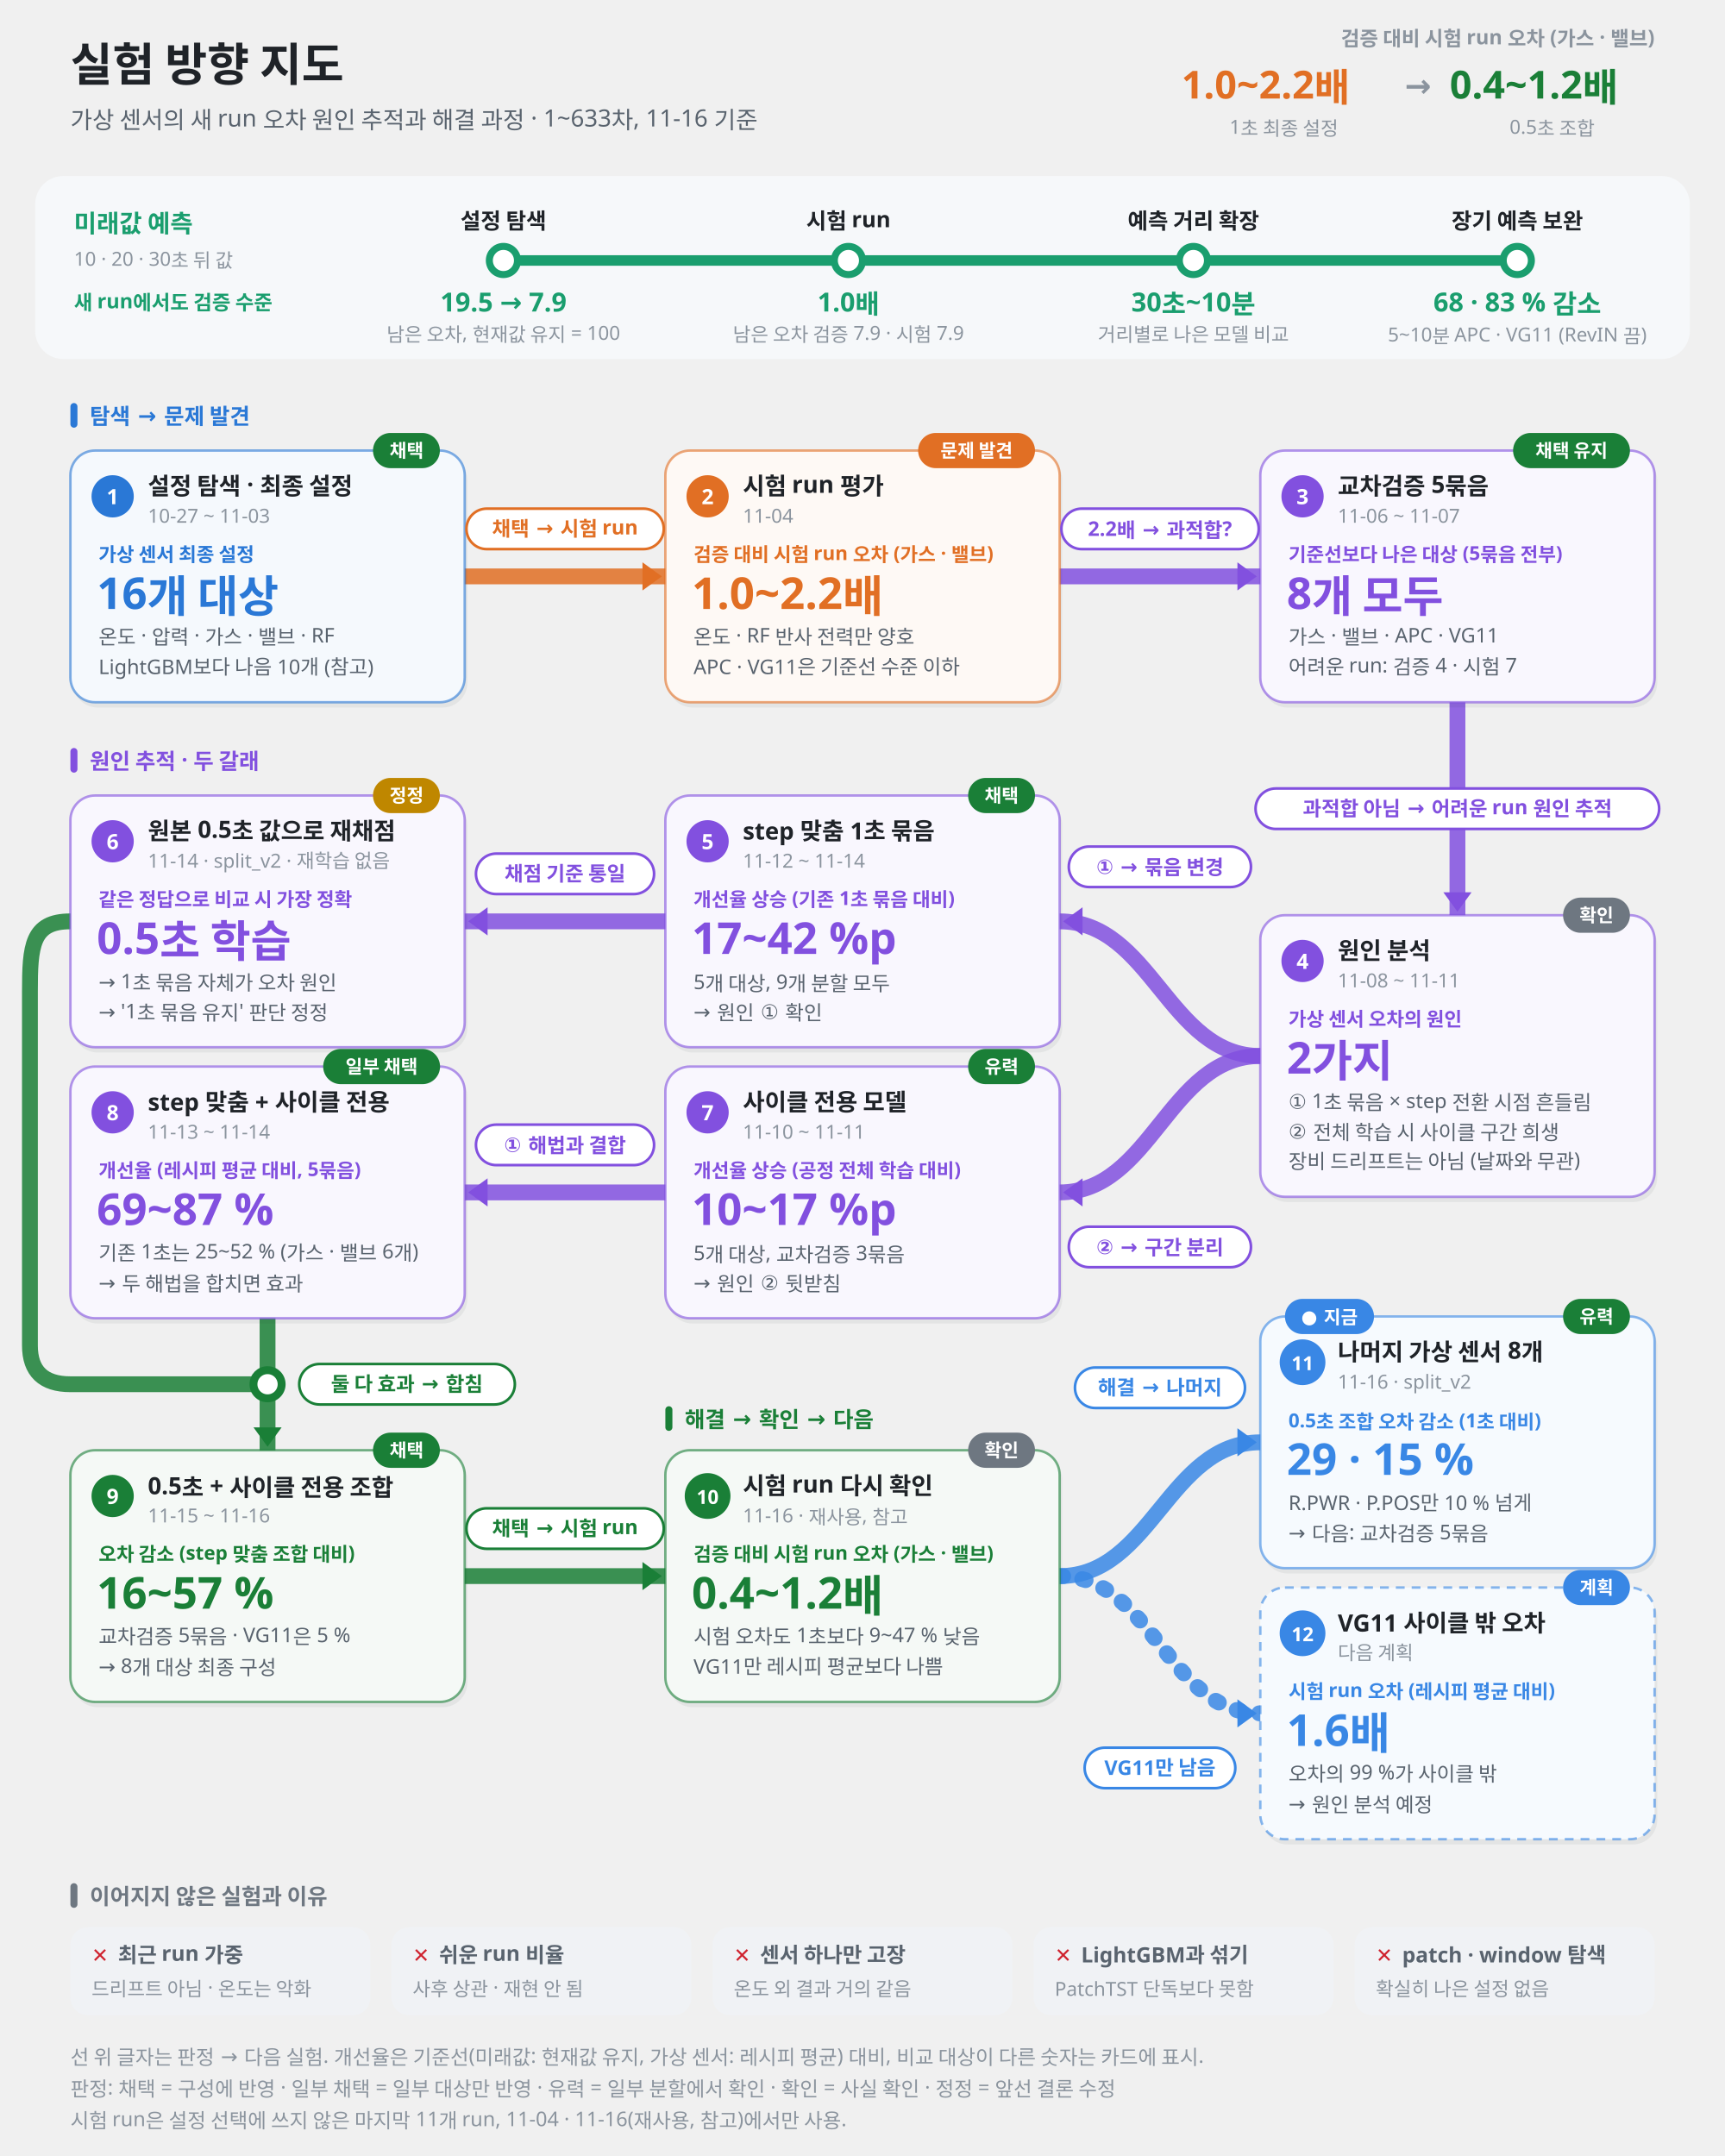
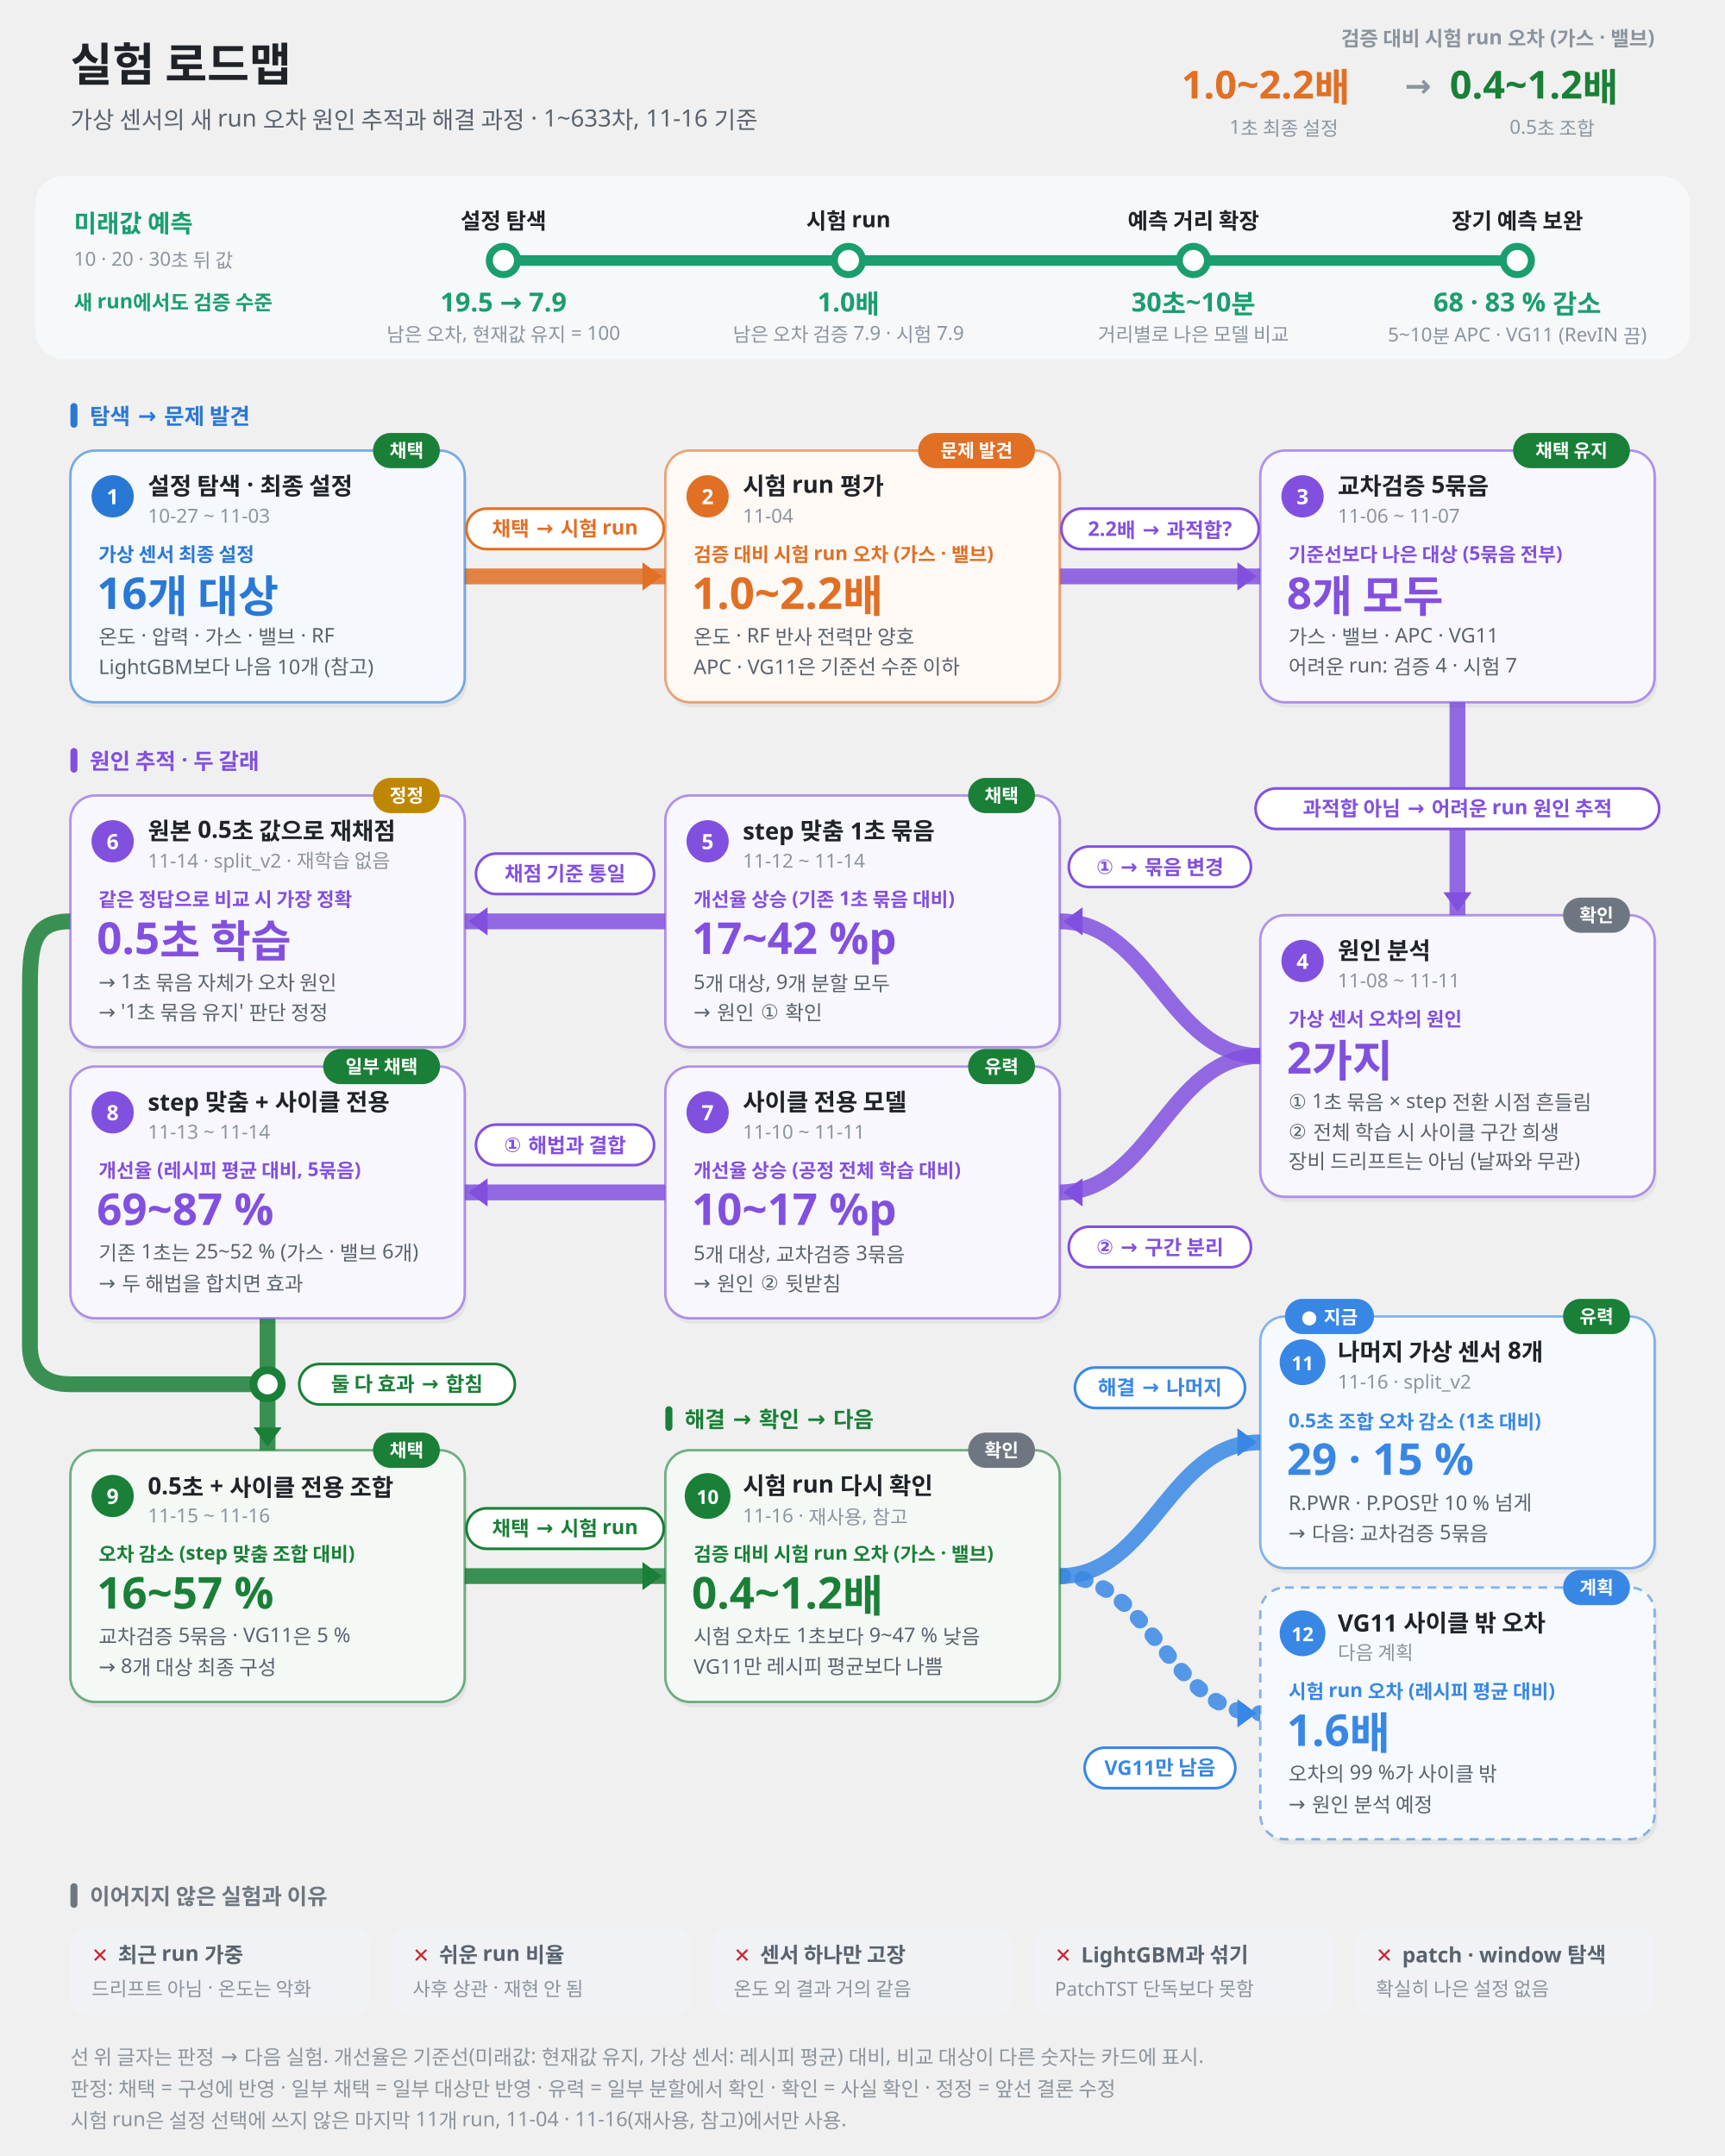
- <svg xmlns="http://www.w3.org/2000/svg" width="980" height="1225" viewBox="0 0 980 1225" role="img" aria-label="실험 방향 지도: 가상 센서의 검증 대비 시험 run 오차를 1.0~2.2배에서 0.4~1.2배로 줄이기까지 (1~633차)" font-family="'Pretendard','Apple SD Gothic Neo','Malgun Gothic','Noto Sans KR',system-ui,sans-serif">
-   <text x="40.0" y="46.0" font-size="26" font-weight="800" fill="#1f2328" text-anchor="start">실험 방향 지도</text>
+ <svg xmlns="http://www.w3.org/2000/svg" width="980" height="1225" viewBox="0 0 980 1225" role="img" aria-label="실험 로드맵: 가상 센서의 검증 대비 시험 run 오차를 1.0~2.2배에서 0.4~1.2배로 줄이기까지 (1~633차)" font-family="'Pretendard','Apple SD Gothic Neo','Malgun Gothic','Noto Sans KR',system-ui,sans-serif">
+   <text x="40.0" y="46.0" font-size="26" font-weight="800" fill="#1f2328" text-anchor="start">실험 로드맵</text>
  <text x="40.0" y="73.0" font-size="13.5" font-weight="400" fill="#59636e" text-anchor="start">가상 센서의 새 run 오차 원인 추적과 해결 과정 · 1~633차, 11-16 기준</text>
  <text x="940.0" y="26.0" font-size="11.5" font-weight="700" fill="#8b949e" text-anchor="end">검증 대비 시험 run 오차 (가스 · 밸브)</text>
  <text x="671.2" y="56.0" font-size="22" font-weight="800" fill="#e16f24" text-anchor="start">1.0~2.2배</text>
  <text x="805.6" y="55.0" font-size="18" font-weight="700" fill="#8b949e" text-anchor="middle">→</text>
  <text x="823.6" y="56.0" font-size="22" font-weight="800" fill="#1a7f37" text-anchor="start">0.4~1.2배</text>
  <text x="729.4" y="76.0" font-size="11" font-weight="400" fill="#8b949e" text-anchor="middle">1초 최종 설정</text>
  <text x="881.8" y="76.0" font-size="11" font-weight="400" fill="#8b949e" text-anchor="middle">0.5초 조합</text>
  <rect x="20" y="100" width="940" height="104" rx="16" fill="#f6f8fa" />
  <text x="42.0" y="132.0" font-size="14" font-weight="800" fill="#1a9e6e" text-anchor="start">미래값 예측</text>
  <text x="42.0" y="151.0" font-size="11" font-weight="400" fill="#8b949e" text-anchor="start">10 · 20 · 30초 뒤 값</text>
  <text x="42.0" y="176.0" font-size="11.5" font-weight="700" fill="#1a9e6e" text-anchor="start">새 run에서도 검증 수준</text>
  <line x1="286" y1="148" x2="862" y2="148" stroke="#1a9e6e" stroke-width="6" stroke-linecap="round" />
  <circle cx="286" cy="148" r="8" fill="#ffffff" stroke="#1a9e6e" stroke-width="4" />
  <text x="286.0" y="130.0" font-size="12.5" font-weight="700" fill="#1f2328" text-anchor="middle">설정 탐색</text>
  <text x="286.0" y="177.0" font-size="15" font-weight="800" fill="#1a9e6e" text-anchor="middle">19.5 → 7.9</text>
  <text x="286.0" y="194.0" font-size="11" font-weight="400" fill="#8b949e" text-anchor="middle">남은 오차, 현재값 유지 = 100</text>
  <circle cx="482" cy="148" r="8" fill="#ffffff" stroke="#1a9e6e" stroke-width="4" />
  <text x="482.0" y="130.0" font-size="12.5" font-weight="700" fill="#1f2328" text-anchor="middle">시험 run</text>
  <text x="482.0" y="177.0" font-size="15" font-weight="800" fill="#1a9e6e" text-anchor="middle">1.0배</text>
  <text x="482.0" y="194.0" font-size="11" font-weight="400" fill="#8b949e" text-anchor="middle">남은 오차 검증 7.9 · 시험 7.9</text>
  <circle cx="678" cy="148" r="8" fill="#ffffff" stroke="#1a9e6e" stroke-width="4" />
  <text x="678.0" y="130.0" font-size="12.5" font-weight="700" fill="#1f2328" text-anchor="middle">예측 거리 확장</text>
  <text x="678.0" y="177.0" font-size="15" font-weight="800" fill="#1a9e6e" text-anchor="middle">30초~10분</text>
  <text x="678.0" y="194.0" font-size="11" font-weight="400" fill="#8b949e" text-anchor="middle">거리별로 나은 모델 비교</text>
  <circle cx="862" cy="148" r="8" fill="#ffffff" stroke="#1a9e6e" stroke-width="4" />
  <text x="862.0" y="130.0" font-size="12.5" font-weight="700" fill="#1f2328" text-anchor="middle">장기 예측 보완</text>
  <text x="862.0" y="177.0" font-size="15" font-weight="800" fill="#1a9e6e" text-anchor="middle">68 · 83 % 감소</text>
  <text x="862.0" y="194.0" font-size="11" font-weight="400" fill="#8b949e" text-anchor="middle">5~10분 APC · VG11 (RevIN 끔)</text>
  <rect x="40" y="229" width="4" height="14" rx="2" fill="#2a78d6" />
  <text x="51.0" y="241.0" font-size="12.5" font-weight="800" fill="#2a78d6" text-anchor="start">탐색 → 문제 발견</text>
  <rect x="40" y="425" width="4" height="14" rx="2" fill="#8250df" />
  <text x="51.0" y="437.0" font-size="12.5" font-weight="800" fill="#8250df" text-anchor="start">원인 추적 · 두 갈래</text>
  <rect x="378" y="799" width="4" height="14" rx="2" fill="#1a7f37" />
  <text x="389.0" y="811.0" font-size="12.5" font-weight="800" fill="#1a7f37" text-anchor="start">해결 → 확인 → 다음</text>
  <path d="M264,327.5 L378,327.5" fill="none" stroke="#e16f24" stroke-width="9" stroke-linecap="round" stroke-linejoin="round" stroke-opacity="0.85" />
  <polygon points="365,319.5 376,327.5 365,335.5" fill="#e16f24" />
  <path d="M602,327.5 L716,327.5" fill="none" stroke="#8250df" stroke-width="9" stroke-linecap="round" stroke-linejoin="round" stroke-opacity="0.85" />
  <polygon points="703,319.5 714,327.5 703,335.5" fill="#8250df" />
  <path d="M828.0,399 L828.0,520" fill="none" stroke="#8250df" stroke-width="9" stroke-linecap="round" stroke-linejoin="round" stroke-opacity="0.85" />
  <polygon points="820.0,507 828.0,518 836.0,507" fill="#8250df" />
  <path d="M716,600.0 C664,600.0 654,523.5 602,523.5" fill="none" stroke="#8250df" stroke-width="9" stroke-linecap="round" stroke-linejoin="round" stroke-opacity="0.85" />
  <polygon points="615,515.5 604,523.5 615,531.5" fill="#8250df" />
  <path d="M378,523.5 L264,523.5" fill="none" stroke="#8250df" stroke-width="9" stroke-linecap="round" stroke-linejoin="round" stroke-opacity="0.85" />
  <polygon points="277,515.5 266,523.5 277,531.5" fill="#8250df" />
  <path d="M716,600.0 C664,600.0 654,677.5 602,677.5" fill="none" stroke="#8250df" stroke-width="9" stroke-linecap="round" stroke-linejoin="round" stroke-opacity="0.85" />
  <polygon points="615,669.5 604,677.5 615,685.5" fill="#8250df" />
  <path d="M378,677.5 L264,677.5" fill="none" stroke="#8250df" stroke-width="9" stroke-linecap="round" stroke-linejoin="round" stroke-opacity="0.85" />
  <polygon points="277,669.5 266,677.5 277,685.5" fill="#8250df" />
  <path d="M40,523.5 C18,523.5 17,537.5 17,563.5 L17,764.5 Q17,786.5 40,786.5 L152.0,786.5" fill="none" stroke="#1a7f37" stroke-width="9" stroke-linecap="round" stroke-linejoin="round" stroke-opacity="0.85" />
  <path d="M152.0,749 L152.0,824" fill="none" stroke="#1a7f37" stroke-width="9" stroke-linecap="round" stroke-linejoin="round" stroke-opacity="0.85" />
  <polygon points="144.0,811 152.0,822 160.0,811" fill="#1a7f37" />
  <circle cx="152.0" cy="786.5" r="8" fill="#ffffff" stroke="#1a7f37" stroke-width="4.5" />
  <path d="M264,895.5 L378,895.5" fill="none" stroke="#1a7f37" stroke-width="9" stroke-linecap="round" stroke-linejoin="round" stroke-opacity="0.85" />
  <polygon points="365,887.5 376,895.5 365,903.5" fill="#1a7f37" />
  <path d="M602,895.5 C654,895.5 664,819.5 716,819.5" fill="none" stroke="#3987e5" stroke-width="9" stroke-linecap="round" stroke-linejoin="round" stroke-opacity="0.85" />
  <polygon points="703,811.5 714,819.5 703,827.5" fill="#3987e5" />
  <path d="M602,895.5 C654,895.5 664,973.5 716,973.5" fill="none" stroke="#3987e5" stroke-width="9" stroke-linecap="round" stroke-linejoin="round" stroke-opacity="0.85" stroke-dasharray="2 11" />
  <polygon points="703,965.5 714,973.5 703,981.5" fill="#3987e5" />
  <rect x="41.5" y="259" width="224" height="143" rx="14" fill="#1f2328" fill-opacity="0.06" />
  <rect x="40" y="256" width="224" height="143" rx="14" fill="#ffffff" stroke="#2a78d6" stroke-opacity="0.6" stroke-width="1.4" />
  <rect x="40" y="256" width="224" height="143" rx="14" fill="#2a78d6" fill-opacity="0.045" />
  <circle cx="64" cy="282" r="12" fill="#2a78d6" />
  <text x="64.0" y="286.5" font-size="12" font-weight="800" fill="#ffffff" text-anchor="middle">1</text>
  <text x="84.0" y="281.0" font-size="13.5" font-weight="700" fill="#1f2328" text-anchor="start">설정 탐색 · 최종 설정</text>
  <text x="84.0" y="297.0" font-size="11" font-weight="400" fill="#8b949e" text-anchor="start">10-27 ~ 11-03</text>
  <text x="56.0" y="319.0" font-size="11" font-weight="700" fill="#2a78d6" text-anchor="start">가상 센서 최종 설정</text>
  <text x="55.0" y="346.0" font-size="25" font-weight="800" fill="#2a78d6" text-anchor="start">16개 대상</text>
  <text x="56.0" y="366.0" font-size="11.5" font-weight="400" fill="#59636e" text-anchor="start">온도 · 압력 · 가스 · 밸브 · RF</text>
  <text x="56.0" y="383.0" font-size="11.5" font-weight="400" fill="#59636e" text-anchor="start">LightGBM보다 나음 10개 (참고)</text>
  <rect x="211.9" y="246" width="38.0" height="20" rx="10" fill="#1a7f37" />
  <text x="231.0" y="259.8" font-size="10.5" font-weight="700" fill="#ffffff" text-anchor="middle">채택</text>
  <rect x="379.5" y="259" width="224" height="143" rx="14" fill="#1f2328" fill-opacity="0.06" />
  <rect x="378" y="256" width="224" height="143" rx="14" fill="#ffffff" stroke="#e16f24" stroke-opacity="0.6" stroke-width="1.4" />
  <rect x="378" y="256" width="224" height="143" rx="14" fill="#e16f24" fill-opacity="0.045" />
  <circle cx="402" cy="282" r="12" fill="#e16f24" />
  <text x="402.0" y="286.5" font-size="12" font-weight="800" fill="#ffffff" text-anchor="middle">2</text>
  <text x="422.0" y="281.0" font-size="13.5" font-weight="700" fill="#1f2328" text-anchor="start">시험 run 평가</text>
  <text x="422.0" y="297.0" font-size="11" font-weight="400" fill="#8b949e" text-anchor="start">11-04</text>
  <text x="394.0" y="319.0" font-size="11" font-weight="700" fill="#e16f24" text-anchor="start">검증 대비 시험 run 오차 (가스 · 밸브)</text>
  <text x="393.0" y="346.0" font-size="25" font-weight="800" fill="#e16f24" text-anchor="start">1.0~2.2배</text>
  <text x="394.0" y="366.0" font-size="11.5" font-weight="400" fill="#59636e" text-anchor="start">온도 · RF 반사 전력만 양호</text>
  <text x="394.0" y="383.0" font-size="11.5" font-weight="400" fill="#59636e" text-anchor="start">APC · VG11은 기준선 수준 이하</text>
  <rect x="521.6" y="246" width="66.4" height="20" rx="10" fill="#e16f24" />
  <text x="554.8" y="259.8" font-size="10.5" font-weight="700" fill="#ffffff" text-anchor="middle">문제 발견</text>
  <rect x="717.5" y="259" width="224" height="143" rx="14" fill="#1f2328" fill-opacity="0.06" />
  <rect x="716" y="256" width="224" height="143" rx="14" fill="#ffffff" stroke="#8250df" stroke-opacity="0.6" stroke-width="1.4" />
  <rect x="716" y="256" width="224" height="143" rx="14" fill="#8250df" fill-opacity="0.045" />
  <circle cx="740" cy="282" r="12" fill="#8250df" />
  <text x="740.0" y="286.5" font-size="12" font-weight="800" fill="#ffffff" text-anchor="middle">3</text>
  <text x="760.0" y="281.0" font-size="13.5" font-weight="700" fill="#1f2328" text-anchor="start">교차검증 5묶음</text>
  <text x="760.0" y="297.0" font-size="11" font-weight="400" fill="#8b949e" text-anchor="start">11-06 ~ 11-07</text>
  <text x="732.0" y="319.0" font-size="11" font-weight="700" fill="#8250df" text-anchor="start">기준선보다 나은 대상 (5묶음 전부)</text>
  <text x="731.0" y="346.0" font-size="25" font-weight="800" fill="#8250df" text-anchor="start">8개 모두</text>
  <text x="732.0" y="366.0" font-size="11.5" font-weight="400" fill="#59636e" text-anchor="start">가스 · 밸브 · APC · VG11</text>
  <text x="732.0" y="383.0" font-size="11.5" font-weight="400" fill="#59636e" text-anchor="start">어려운 run: 검증 4 · 시험 7</text>
  <rect x="859.6" y="246" width="66.4" height="20" rx="10" fill="#1a7f37" />
  <text x="892.8" y="259.8" font-size="10.5" font-weight="700" fill="#ffffff" text-anchor="middle">채택 유지</text>
  <rect x="717.5" y="523" width="224" height="160" rx="14" fill="#1f2328" fill-opacity="0.06" />
  <rect x="716" y="520" width="224" height="160" rx="14" fill="#ffffff" stroke="#8250df" stroke-opacity="0.6" stroke-width="1.4" />
  <rect x="716" y="520" width="224" height="160" rx="14" fill="#8250df" fill-opacity="0.045" />
  <circle cx="740" cy="546" r="12" fill="#8250df" />
  <text x="740.0" y="550.5" font-size="12" font-weight="800" fill="#ffffff" text-anchor="middle">4</text>
  <text x="760.0" y="545.0" font-size="13.5" font-weight="700" fill="#1f2328" text-anchor="start">원인 분석</text>
  <text x="760.0" y="561.0" font-size="11" font-weight="400" fill="#8b949e" text-anchor="start">11-08 ~ 11-11</text>
  <text x="732.0" y="583.0" font-size="11" font-weight="700" fill="#8250df" text-anchor="start">가상 센서 오차의 원인</text>
  <text x="731.0" y="610.0" font-size="25" font-weight="800" fill="#8250df" text-anchor="start">2가지</text>
  <text x="732.0" y="630.0" font-size="11.5" font-weight="400" fill="#59636e" text-anchor="start">① 1초 묶음 × step 전환 시점 흔들림</text>
  <text x="732.0" y="647.0" font-size="11.5" font-weight="400" fill="#59636e" text-anchor="start">② 전체 학습 시 사이클 구간 희생</text>
  <text x="732.0" y="664.0" font-size="11.5" font-weight="400" fill="#59636e" text-anchor="start">장비 드리프트는 아님 (날짜와 무관)</text>
  <rect x="888.0" y="510" width="38.0" height="20" rx="10" fill="#6e7781" />
  <text x="907.0" y="523.8" font-size="10.5" font-weight="700" fill="#ffffff" text-anchor="middle">확인</text>
  <rect x="379.5" y="455" width="224" height="143" rx="14" fill="#1f2328" fill-opacity="0.06" />
  <rect x="378" y="452" width="224" height="143" rx="14" fill="#ffffff" stroke="#8250df" stroke-opacity="0.6" stroke-width="1.4" />
  <rect x="378" y="452" width="224" height="143" rx="14" fill="#8250df" fill-opacity="0.045" />
  <circle cx="402" cy="478" r="12" fill="#8250df" />
  <text x="402.0" y="482.5" font-size="12" font-weight="800" fill="#ffffff" text-anchor="middle">5</text>
  <text x="422.0" y="477.0" font-size="13.5" font-weight="700" fill="#1f2328" text-anchor="start">step 맞춤 1초 묶음</text>
  <text x="422.0" y="493.0" font-size="11" font-weight="400" fill="#8b949e" text-anchor="start">11-12 ~ 11-14</text>
  <text x="394.0" y="515.0" font-size="11" font-weight="700" fill="#8250df" text-anchor="start">개선율 상승 (기존 1초 묶음 대비)</text>
  <text x="393.0" y="542.0" font-size="25" font-weight="800" fill="#8250df" text-anchor="start">17~42 %p</text>
  <text x="394.0" y="562.0" font-size="11.5" font-weight="400" fill="#59636e" text-anchor="start">5개 대상, 9개 분할 모두</text>
  <text x="394.0" y="579.0" font-size="11.5" font-weight="400" fill="#59636e" text-anchor="start">→ 원인 ① 확인</text>
  <rect x="550.0" y="442" width="38.0" height="20" rx="10" fill="#1a7f37" />
  <text x="569.0" y="455.8" font-size="10.5" font-weight="700" fill="#ffffff" text-anchor="middle">채택</text>
  <rect x="41.5" y="455" width="224" height="143" rx="14" fill="#1f2328" fill-opacity="0.06" />
  <rect x="40" y="452" width="224" height="143" rx="14" fill="#ffffff" stroke="#8250df" stroke-opacity="0.6" stroke-width="1.4" />
  <rect x="40" y="452" width="224" height="143" rx="14" fill="#8250df" fill-opacity="0.045" />
  <circle cx="64" cy="478" r="12" fill="#8250df" />
  <text x="64.0" y="482.5" font-size="12" font-weight="800" fill="#ffffff" text-anchor="middle">6</text>
  <text x="84.0" y="477.0" font-size="13.5" font-weight="700" fill="#1f2328" text-anchor="start">원본 0.5초 값으로 재채점</text>
  <text x="84.0" y="493.0" font-size="11" font-weight="400" fill="#8b949e" text-anchor="start">11-14 · split_v2 · 재학습 없음</text>
  <text x="56.0" y="515.0" font-size="11" font-weight="700" fill="#8250df" text-anchor="start">같은 정답으로 비교 시 가장 정확</text>
  <text x="55.0" y="542.0" font-size="25" font-weight="800" fill="#8250df" text-anchor="start">0.5초 학습</text>
  <text x="56.0" y="562.0" font-size="11.5" font-weight="400" fill="#59636e" text-anchor="start">→ 1초 묶음 자체가 오차 원인</text>
  <text x="56.0" y="579.0" font-size="11.5" font-weight="400" fill="#59636e" text-anchor="start">→ '1초 묶음 유지' 판단 정정</text>
  <rect x="211.9" y="442" width="38.0" height="20" rx="10" fill="#bf8700" />
  <text x="231.0" y="455.8" font-size="10.5" font-weight="700" fill="#ffffff" text-anchor="middle">정정</text>
  <rect x="379.5" y="609" width="224" height="143" rx="14" fill="#1f2328" fill-opacity="0.06" />
  <rect x="378" y="606" width="224" height="143" rx="14" fill="#ffffff" stroke="#8250df" stroke-opacity="0.6" stroke-width="1.4" />
  <rect x="378" y="606" width="224" height="143" rx="14" fill="#8250df" fill-opacity="0.045" />
  <circle cx="402" cy="632" r="12" fill="#8250df" />
  <text x="402.0" y="636.5" font-size="12" font-weight="800" fill="#ffffff" text-anchor="middle">7</text>
  <text x="422.0" y="631.0" font-size="13.5" font-weight="700" fill="#1f2328" text-anchor="start">사이클 전용 모델</text>
  <text x="422.0" y="647.0" font-size="11" font-weight="400" fill="#8b949e" text-anchor="start">11-10 ~ 11-11</text>
  <text x="394.0" y="669.0" font-size="11" font-weight="700" fill="#8250df" text-anchor="start">개선율 상승 (공정 전체 학습 대비)</text>
  <text x="393.0" y="696.0" font-size="25" font-weight="800" fill="#8250df" text-anchor="start">10~17 %p</text>
  <text x="394.0" y="716.0" font-size="11.5" font-weight="400" fill="#59636e" text-anchor="start">5개 대상, 교차검증 3묶음</text>
  <text x="394.0" y="733.0" font-size="11.5" font-weight="400" fill="#59636e" text-anchor="start">→ 원인 ② 뒷받침</text>
  <rect x="550.0" y="596" width="38.0" height="20" rx="10" fill="#1a7f37" />
  <text x="569.0" y="609.8" font-size="10.5" font-weight="700" fill="#ffffff" text-anchor="middle">유력</text>
  <rect x="41.5" y="609" width="224" height="143" rx="14" fill="#1f2328" fill-opacity="0.06" />
  <rect x="40" y="606" width="224" height="143" rx="14" fill="#ffffff" stroke="#8250df" stroke-opacity="0.6" stroke-width="1.4" />
  <rect x="40" y="606" width="224" height="143" rx="14" fill="#8250df" fill-opacity="0.045" />
  <circle cx="64" cy="632" r="12" fill="#8250df" />
  <text x="64.0" y="636.5" font-size="12" font-weight="800" fill="#ffffff" text-anchor="middle">8</text>
  <text x="84.0" y="631.0" font-size="13.5" font-weight="700" fill="#1f2328" text-anchor="start">step 맞춤 + 사이클 전용</text>
  <text x="84.0" y="647.0" font-size="11" font-weight="400" fill="#8b949e" text-anchor="start">11-13 ~ 11-14</text>
  <text x="56.0" y="669.0" font-size="11" font-weight="700" fill="#8250df" text-anchor="start">개선율 (레시피 평균 대비, 5묶음)</text>
  <text x="55.0" y="696.0" font-size="25" font-weight="800" fill="#8250df" text-anchor="start">69~87 %</text>
  <text x="56.0" y="716.0" font-size="11.5" font-weight="400" fill="#59636e" text-anchor="start">기존 1초는 25~52 % (가스 · 밸브 6개)</text>
  <text x="56.0" y="733.0" font-size="11.5" font-weight="400" fill="#59636e" text-anchor="start">→ 두 해법을 합치면 효과</text>
  <rect x="183.6" y="596" width="66.4" height="20" rx="10" fill="#1a7f37" />
  <text x="216.8" y="609.8" font-size="10.5" font-weight="700" fill="#ffffff" text-anchor="middle">일부 채택</text>
  <rect x="41.5" y="827" width="224" height="143" rx="14" fill="#1f2328" fill-opacity="0.06" />
  <rect x="40" y="824" width="224" height="143" rx="14" fill="#ffffff" stroke="#1a7f37" stroke-opacity="0.6" stroke-width="1.4" />
  <rect x="40" y="824" width="224" height="143" rx="14" fill="#1a7f37" fill-opacity="0.045" />
  <circle cx="64" cy="850" r="12" fill="#1a7f37" />
  <text x="64.0" y="854.5" font-size="12" font-weight="800" fill="#ffffff" text-anchor="middle">9</text>
  <text x="84.0" y="849.0" font-size="13.5" font-weight="700" fill="#1f2328" text-anchor="start">0.5초 + 사이클 전용 조합</text>
  <text x="84.0" y="865.0" font-size="11" font-weight="400" fill="#8b949e" text-anchor="start">11-15 ~ 11-16</text>
  <text x="56.0" y="887.0" font-size="11" font-weight="700" fill="#1a7f37" text-anchor="start">오차 감소 (step 맞춤 조합 대비)</text>
  <text x="55.0" y="914.0" font-size="25" font-weight="800" fill="#1a7f37" text-anchor="start">16~57 %</text>
  <text x="56.0" y="934.0" font-size="11.5" font-weight="400" fill="#59636e" text-anchor="start">교차검증 5묶음 · VG11은 5 %</text>
  <text x="56.0" y="951.0" font-size="11.5" font-weight="400" fill="#59636e" text-anchor="start">→ 8개 대상 최종 구성</text>
  <rect x="211.9" y="814" width="38.0" height="20" rx="10" fill="#1a7f37" />
  <text x="231.0" y="827.8" font-size="10.5" font-weight="700" fill="#ffffff" text-anchor="middle">채택</text>
  <rect x="379.5" y="827" width="224" height="143" rx="14" fill="#1f2328" fill-opacity="0.06" />
  <rect x="378" y="824" width="224" height="143" rx="14" fill="#ffffff" stroke="#1a7f37" stroke-opacity="0.6" stroke-width="1.4" />
  <rect x="378" y="824" width="224" height="143" rx="14" fill="#1a7f37" fill-opacity="0.045" />
  <circle cx="402" cy="850" r="13" fill="#1a7f37" />
  <text x="402.0" y="854.5" font-size="11" font-weight="800" fill="#ffffff" text-anchor="middle">10</text>
  <text x="422.0" y="849.0" font-size="13.5" font-weight="700" fill="#1f2328" text-anchor="start">시험 run 다시 확인</text>
  <text x="422.0" y="865.0" font-size="11" font-weight="400" fill="#8b949e" text-anchor="start">11-16 · 재사용, 참고</text>
  <text x="394.0" y="887.0" font-size="11" font-weight="700" fill="#1a7f37" text-anchor="start">검증 대비 시험 run 오차 (가스 · 밸브)</text>
  <text x="393.0" y="914.0" font-size="25" font-weight="800" fill="#1a7f37" text-anchor="start">0.4~1.2배</text>
  <text x="394.0" y="934.0" font-size="11.5" font-weight="400" fill="#59636e" text-anchor="start">시험 오차도 1초보다 9~47 % 낮음</text>
  <text x="394.0" y="951.0" font-size="11.5" font-weight="400" fill="#59636e" text-anchor="start">VG11만 레시피 평균보다 나쁨</text>
  <rect x="550.0" y="814" width="38.0" height="20" rx="10" fill="#6e7781" />
  <text x="569.0" y="827.8" font-size="10.5" font-weight="700" fill="#ffffff" text-anchor="middle">확인</text>
  <rect x="717.5" y="751" width="224" height="143" rx="14" fill="#1f2328" fill-opacity="0.06" />
  <rect x="716" y="748" width="224" height="143" rx="14" fill="#ffffff" stroke="#3987e5" stroke-opacity="0.6" stroke-width="1.4" />
  <rect x="716" y="748" width="224" height="143" rx="14" fill="#3987e5" fill-opacity="0.045" />
  <circle cx="740" cy="774" r="13" fill="#3987e5" />
  <text x="740.0" y="778.5" font-size="11" font-weight="800" fill="#ffffff" text-anchor="middle">11</text>
  <text x="760.0" y="773.0" font-size="13.5" font-weight="700" fill="#1f2328" text-anchor="start">나머지 가상 센서 8개</text>
  <text x="760.0" y="789.0" font-size="11" font-weight="400" fill="#8b949e" text-anchor="start">11-16 · split_v2</text>
  <text x="732.0" y="811.0" font-size="11" font-weight="700" fill="#3987e5" text-anchor="start">0.5초 조합 오차 감소 (1초 대비)</text>
  <text x="731.0" y="838.0" font-size="25" font-weight="800" fill="#3987e5" text-anchor="start">29 · 15 %</text>
  <text x="732.0" y="858.0" font-size="11.5" font-weight="400" fill="#59636e" text-anchor="start">R.PWR · P.POS만 10 % 넘게</text>
  <text x="732.0" y="875.0" font-size="11.5" font-weight="400" fill="#59636e" text-anchor="start">→ 다음: 교차검증 5묶음</text>
  <rect x="888.0" y="738" width="38.0" height="20" rx="10" fill="#1a7f37" />
  <text x="907.0" y="751.8" font-size="10.5" font-weight="700" fill="#ffffff" text-anchor="middle">유력</text>
  <rect x="730.0" y="738" width="50.6" height="20" rx="10" fill="#3987e5" />
  <text x="755.3" y="751.8" font-size="10.5" font-weight="700" fill="#ffffff" text-anchor="middle">● 지금</text>
  <rect x="717.5" y="905" width="224" height="143" rx="14" fill="#1f2328" fill-opacity="0.06" />
  <rect x="716" y="902" width="224" height="143" rx="14" fill="#ffffff" stroke="#3987e5" stroke-opacity="0.6" stroke-width="1.4" stroke-dasharray="5 4" />
  <rect x="716" y="902" width="224" height="143" rx="14" fill="#3987e5" fill-opacity="0.045" />
  <circle cx="740" cy="928" r="13" fill="#3987e5" />
  <text x="740.0" y="932.5" font-size="11" font-weight="800" fill="#ffffff" text-anchor="middle">12</text>
  <text x="760.0" y="927.0" font-size="13.5" font-weight="700" fill="#1f2328" text-anchor="start">VG11 사이클 밖 오차</text>
  <text x="760.0" y="943.0" font-size="11" font-weight="400" fill="#8b949e" text-anchor="start">다음 계획</text>
  <text x="732.0" y="965.0" font-size="11" font-weight="700" fill="#3987e5" text-anchor="start">시험 run 오차 (레시피 평균 대비)</text>
  <text x="731.0" y="992.0" font-size="25" font-weight="800" fill="#3987e5" text-anchor="start">1.6배</text>
  <text x="732.0" y="1012.0" font-size="11.5" font-weight="400" fill="#59636e" text-anchor="start">오차의 99 %가 사이클 밖</text>
  <text x="732.0" y="1029.0" font-size="11.5" font-weight="400" fill="#59636e" text-anchor="start">→ 원인 분석 예정</text>
  <rect x="888.0" y="892" width="38.0" height="20" rx="10" fill="#3987e5" />
  <text x="907.0" y="905.8" font-size="10.5" font-weight="700" fill="#ffffff" text-anchor="middle">계획</text>
  <rect x="265.0" y="289.0" width="112.1" height="23" rx="11.5" fill="#ffffff" stroke="#e16f24" stroke-width="1.5" />
  <text x="321.0" y="304.5" font-size="11.5" font-weight="700" fill="#e16f24" text-anchor="middle">채택 → 시험 run</text>
  <rect x="603.0" y="289.0" width="112.1" height="23" rx="11.5" fill="#ffffff" stroke="#8250df" stroke-width="1.5" />
  <text x="659.0" y="304.5" font-size="11.5" font-weight="700" fill="#8250df" text-anchor="middle">2.2배 → 과적합?</text>
  <rect x="713.3" y="448.0" width="229.3" height="23" rx="11.5" fill="#ffffff" stroke="#8250df" stroke-width="1.5" />
  <text x="828.0" y="463.5" font-size="11.5" font-weight="700" fill="#8250df" text-anchor="middle">과적합 아님 → 어려운 run 원인 추적</text>
  <rect x="607.2" y="481.0" width="103.5" height="23" rx="11.5" fill="#ffffff" stroke="#8250df" stroke-width="1.5" />
  <text x="659.0" y="496.5" font-size="11.5" font-weight="700" fill="#8250df" text-anchor="middle">① → 묶음 변경</text>
  <rect x="607.2" y="697.0" width="103.5" height="23" rx="11.5" fill="#ffffff" stroke="#8250df" stroke-width="1.5" />
  <text x="659.0" y="712.5" font-size="11.5" font-weight="700" fill="#8250df" text-anchor="middle">② → 구간 분리</text>
  <rect x="270.4" y="485.0" width="101.2" height="23" rx="11.5" fill="#ffffff" stroke="#8250df" stroke-width="1.5" />
  <text x="321.0" y="500.5" font-size="11.5" font-weight="700" fill="#8250df" text-anchor="middle">채점 기준 통일</text>
  <rect x="270.4" y="639.0" width="101.2" height="23" rx="11.5" fill="#ffffff" stroke="#8250df" stroke-width="1.5" />
  <text x="321.0" y="654.5" font-size="11.5" font-weight="700" fill="#8250df" text-anchor="middle">① 해법과 결합</text>
  <rect x="170.0" y="775.0" width="122.5" height="23" rx="11.5" fill="#ffffff" stroke="#1a7f37" stroke-width="1.5" />
  <text x="231.2" y="790.5" font-size="11.5" font-weight="700" fill="#1a7f37" text-anchor="middle">둘 다 효과 → 합침</text>
  <rect x="265.0" y="857.0" width="112.1" height="23" rx="11.5" fill="#ffffff" stroke="#1a7f37" stroke-width="1.5" />
  <text x="321.0" y="872.5" font-size="11.5" font-weight="700" fill="#1a7f37" text-anchor="middle">채택 → 시험 run</text>
  <rect x="610.7" y="777.0" width="96.6" height="23" rx="11.5" fill="#ffffff" stroke="#3987e5" stroke-width="1.5" />
  <text x="659.0" y="792.5" font-size="11.5" font-weight="700" fill="#3987e5" text-anchor="middle">해결 → 나머지</text>
  <rect x="616.2" y="993.0" width="85.6" height="23" rx="11.5" fill="#ffffff" stroke="#3987e5" stroke-width="1.5" />
  <text x="659.0" y="1008.5" font-size="11.5" font-weight="700" fill="#3987e5" text-anchor="middle">VG11만 남음</text>
  <rect x="40" y="1070" width="4" height="14" rx="2" fill="#6e7781" />
  <text x="51.0" y="1082.0" font-size="12.5" font-weight="800" fill="#6e7781" text-anchor="start">이어지지 않은 실험과 이유</text>
  <rect x="40.0" y="1095" width="170.4" height="50" rx="10" fill="#f0f2f5" />
  <text x="52.0" y="1115.0" font-size="11.5" font-weight="800" fill="#cf222e" text-anchor="start">✕</text>
  <text x="67.0" y="1115.0" font-size="12" font-weight="700" fill="#59636e" text-anchor="start">최근 run 가중</text>
  <text x="52.0" y="1134.0" font-size="11" font-weight="400" fill="#8b949e" text-anchor="start">드리프트 아님 · 온도는 악화</text>
  <rect x="222.4" y="1095" width="170.4" height="50" rx="10" fill="#f0f2f5" />
  <text x="234.4" y="1115.0" font-size="11.5" font-weight="800" fill="#cf222e" text-anchor="start">✕</text>
  <text x="249.4" y="1115.0" font-size="12" font-weight="700" fill="#59636e" text-anchor="start">쉬운 run 비율</text>
  <text x="234.4" y="1134.0" font-size="11" font-weight="400" fill="#8b949e" text-anchor="start">사후 상관 · 재현 안 됨</text>
  <rect x="404.8" y="1095" width="170.4" height="50" rx="10" fill="#f0f2f5" />
  <text x="416.8" y="1115.0" font-size="11.5" font-weight="800" fill="#cf222e" text-anchor="start">✕</text>
  <text x="431.8" y="1115.0" font-size="12" font-weight="700" fill="#59636e" text-anchor="start">센서 하나만 고장</text>
  <text x="416.8" y="1134.0" font-size="11" font-weight="400" fill="#8b949e" text-anchor="start">온도 외 결과 거의 같음</text>
  <rect x="587.2" y="1095" width="170.4" height="50" rx="10" fill="#f0f2f5" />
  <text x="599.2" y="1115.0" font-size="11.5" font-weight="800" fill="#cf222e" text-anchor="start">✕</text>
  <text x="614.2" y="1115.0" font-size="12" font-weight="700" fill="#59636e" text-anchor="start">LightGBM과 섞기</text>
  <text x="599.2" y="1134.0" font-size="11" font-weight="400" fill="#8b949e" text-anchor="start">PatchTST 단독보다 못함</text>
  <rect x="769.6" y="1095" width="170.4" height="50" rx="10" fill="#f0f2f5" />
  <text x="781.6" y="1115.0" font-size="11.5" font-weight="800" fill="#cf222e" text-anchor="start">✕</text>
  <text x="796.6" y="1115.0" font-size="12" font-weight="700" fill="#59636e" text-anchor="start">patch · window 탐색</text>
  <text x="781.6" y="1134.0" font-size="11" font-weight="400" fill="#8b949e" text-anchor="start">확실히 나은 설정 없음</text>
  <text x="40.0" y="1173.0" font-size="11.5" font-weight="400" fill="#8b949e" text-anchor="start">선 위 글자는 판정 → 다음 실험. 개선율은 기준선(미래값: 현재값 유지, 가상 센서: 레시피 평균) 대비, 비교 대상이 다른 숫자는 카드에 표시.</text>
  <text x="40.0" y="1191.0" font-size="11.5" font-weight="400" fill="#8b949e" text-anchor="start">판정: 채택 = 구성에 반영 · 일부 채택 = 일부 대상만 반영 · 유력 = 일부 분할에서 확인 · 확인 = 사실 확인 · 정정 = 앞선 결론 수정</text>
  <text x="40.0" y="1209.0" font-size="11.5" font-weight="400" fill="#8b949e" text-anchor="start">시험 run은 설정 선택에 쓰지 않은 마지막 11개 run, 11-04 · 11-16(재사용, 참고)에서만 사용.</text>
</svg>
